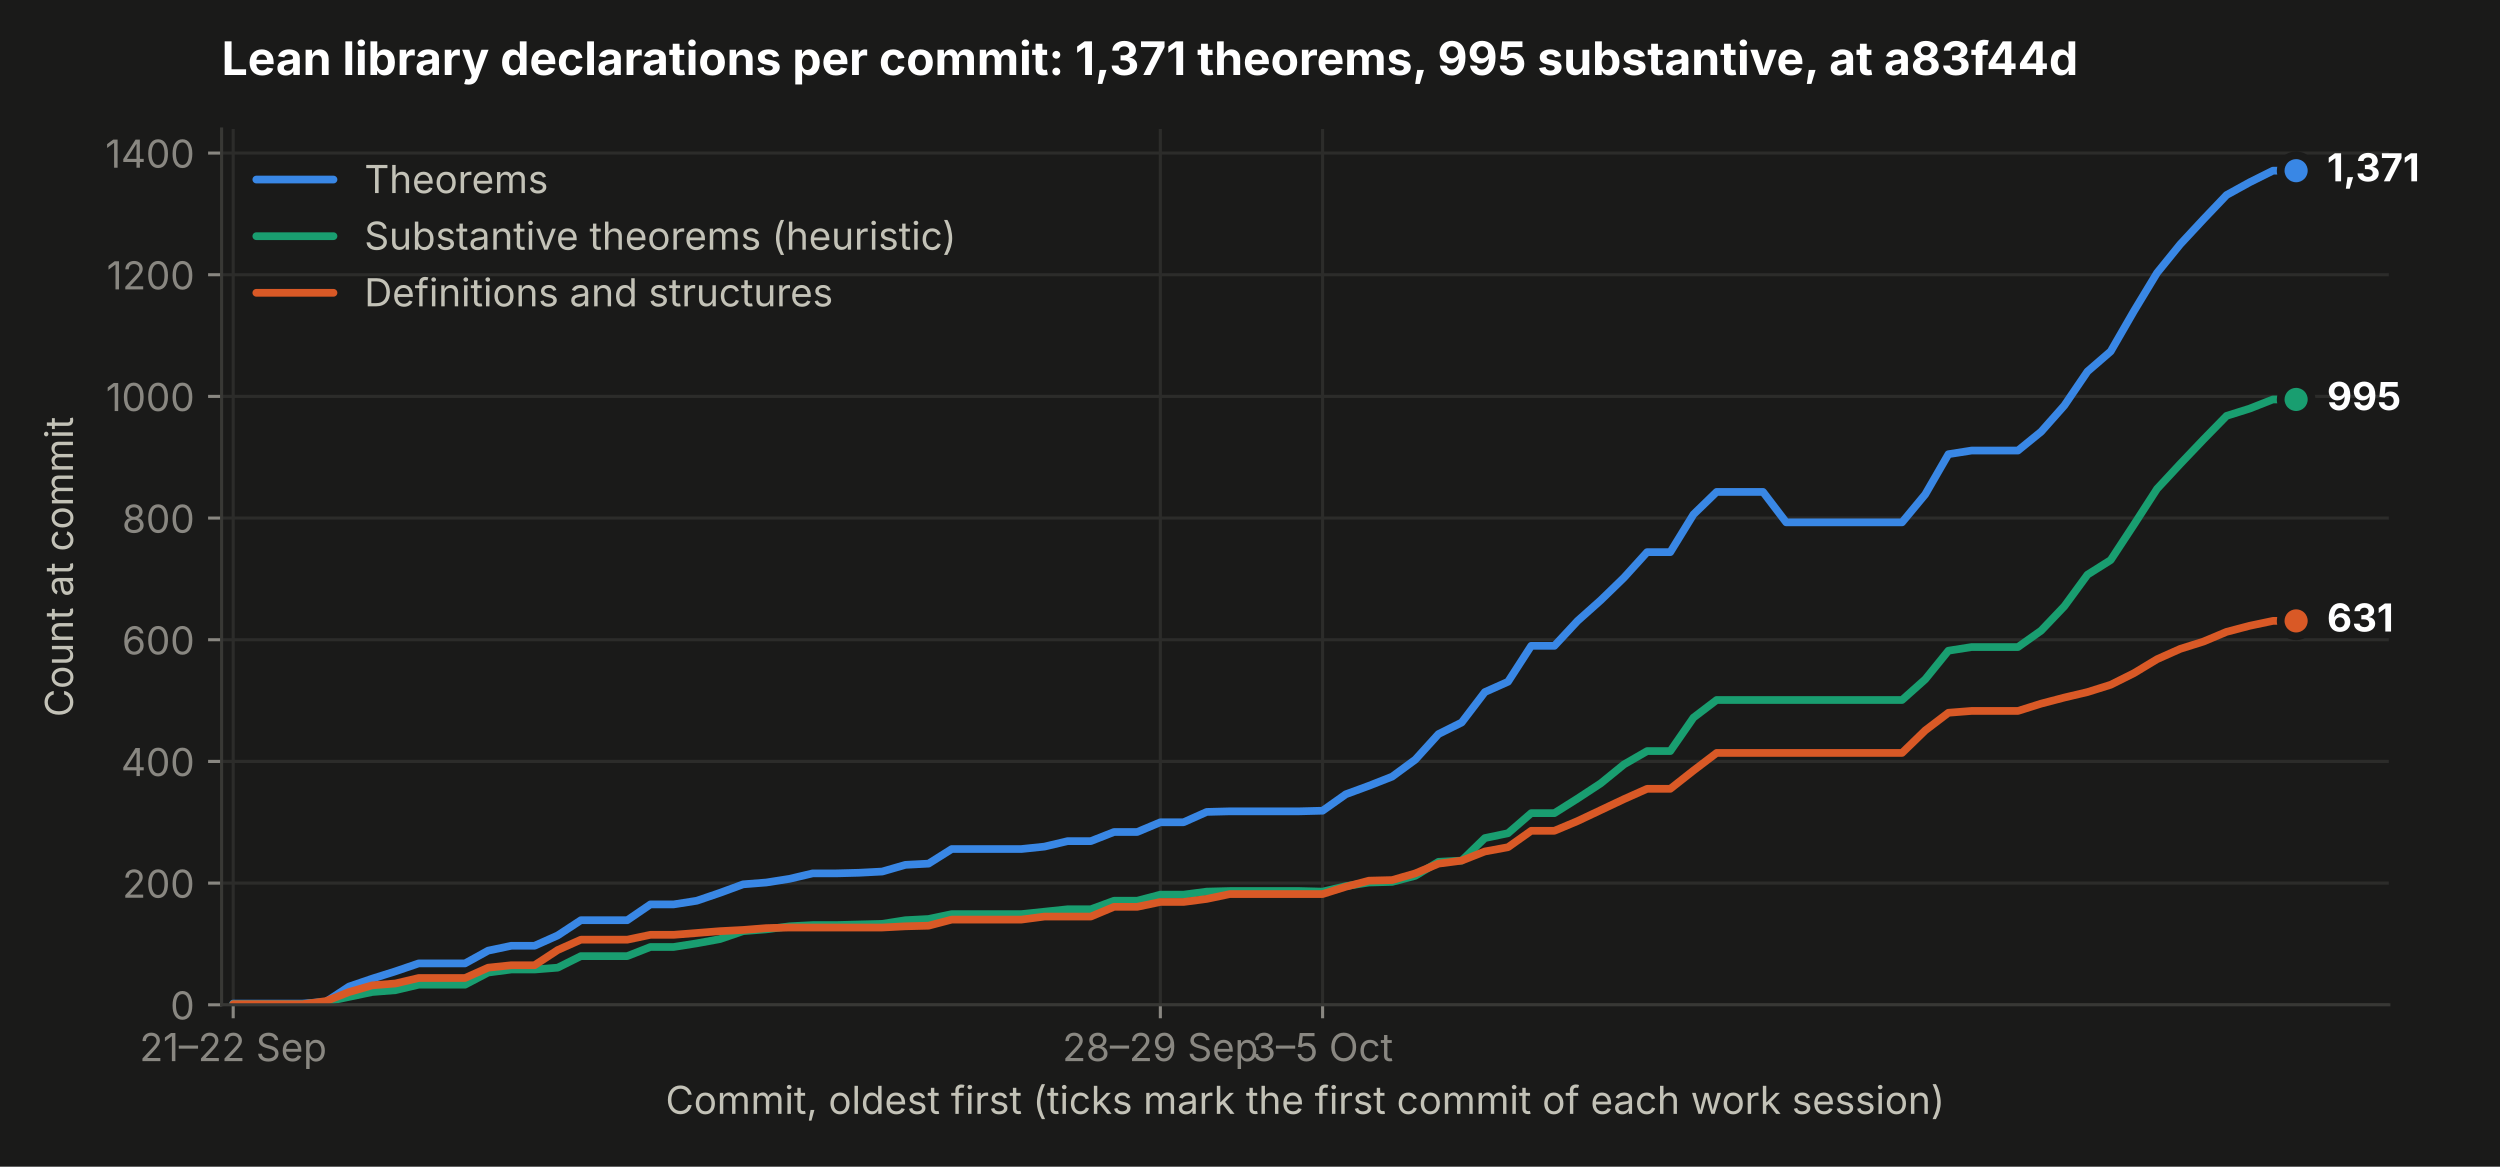
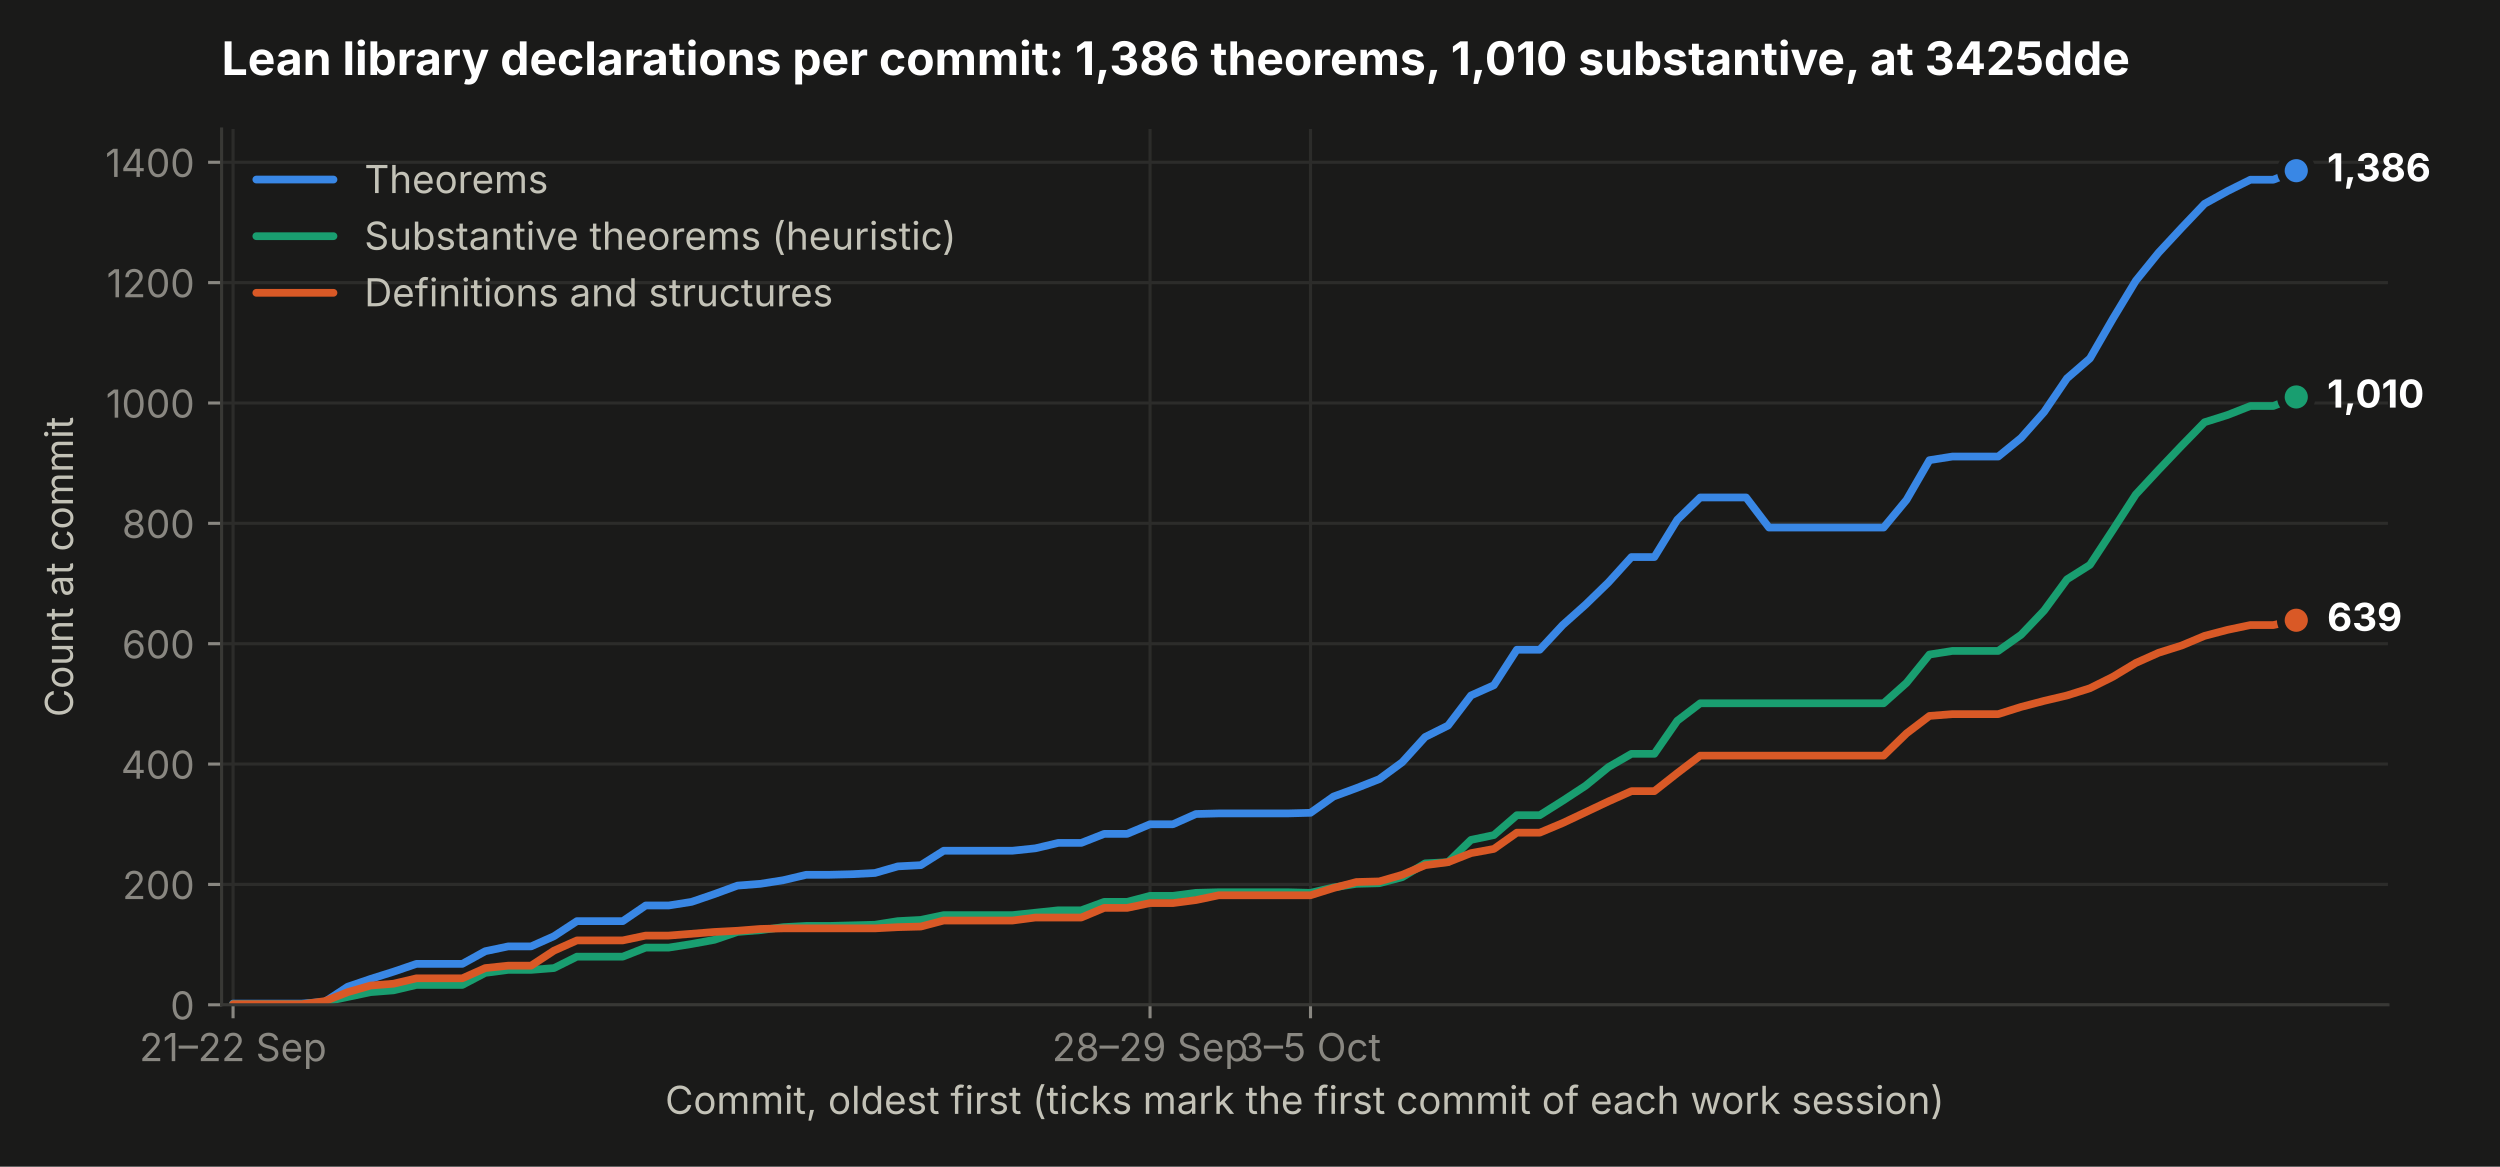
<svg xmlns="http://www.w3.org/2000/svg" xmlns:xlink="http://www.w3.org/1999/xlink" width="648pt" height="302.4pt" viewBox="0 0 648 302.4" version="1.1">
  <defs>
    <style type="text/css">*{stroke-linejoin: round; stroke-linecap: butt}</style>
  </defs>
  <g id="figure_1">
    <g id="patch_1">
      <path d="M 0 302.4 L 648 302.4 L 648 0 L 0 0 z " style="fill: #1a1a19" />
    </g>
    <g id="axes_1">
      <g id="patch_2">
-         <path d="M 57.44 260.44 L 619.184 260.44 L 619.184 33.44 L 57.44 33.44 z " style="fill: #1a1a19" />
+         <path d="M 57.44 260.44 L 618.957 260.44 L 618.957 33.44 L 57.44 33.44 z " style="fill: #1a1a19" />
      </g>
      <g id="matplotlib.axis_1">
        <g id="xtick_1">
          <g id="line2d_1">
-             <path d="M 60.444 260.44 L 60.444 33.44 " clip-path="url(#p80b41a624b)" style="fill: none; stroke: #2c2c2a; stroke-width: 0.8; stroke-linecap: square" />
+             <path d="M 60.411 260.44 L 60.411 33.44 " clip-path="url(#p33387b70e7)" style="fill: none; stroke: #2c2c2a; stroke-width: 0.8; stroke-linecap: square" />
          </g>
          <g id="line2d_2">
            <defs>
              <path id="m02e6627c96" d="M 0 0 L 0 3.5 " style="stroke: #898781; stroke-width: 0.8" />
            </defs>
            <g>
-               <use xlink:href="#m02e6627c96" x="60.444" y="260.44" style="fill: #898781; stroke: #898781; stroke-width: 0.8" />
+               <use xlink:href="#m02e6627c96" x="60.411" y="260.44" style="fill: #898781; stroke: #898781; stroke-width: 0.8" />
            </g>
          </g>
          <g id="text_1">
-             <text style="font-size: 10px; font-family: 'Inter', 'Helvetica Neue', 'Arial', 'DejaVu Sans', sans-serif; text-anchor: middle; fill: #898781" x="60.444" y="275.038" transform="rotate(-0 60.44398 275.0384)">21–22 Sep</text>
+             <text style="font-size: 10px; font-family: 'Inter', 'Helvetica Neue', 'Arial', 'DejaVu Sans', sans-serif; text-anchor: middle; fill: #898781" x="60.411" y="275.038" transform="rotate(-0 60.41099 275.0384)">21–22 Sep</text>
          </g>
        </g>
        <g id="xtick_2">
          <g id="line2d_3">
-             <path d="M 300.762 260.44 L 300.762 33.44 " clip-path="url(#p80b41a624b)" style="fill: none; stroke: #2c2c2a; stroke-width: 0.8; stroke-linecap: square" />
+             <path d="M 298.09 260.44 L 298.09 33.44 " clip-path="url(#p33387b70e7)" style="fill: none; stroke: #2c2c2a; stroke-width: 0.8; stroke-linecap: square" />
          </g>
          <g id="line2d_4">
            <g>
-               <use xlink:href="#m02e6627c96" x="300.762" y="260.44" style="fill: #898781; stroke: #898781; stroke-width: 0.8" />
+               <use xlink:href="#m02e6627c96" x="298.09" y="260.44" style="fill: #898781; stroke: #898781; stroke-width: 0.8" />
            </g>
          </g>
          <g id="text_2">
-             <text style="font-size: 10px; font-family: 'Inter', 'Helvetica Neue', 'Arial', 'DejaVu Sans', sans-serif; text-anchor: middle; fill: #898781" x="300.762" y="275.038" transform="rotate(-0 300.7625 275.0384)">28–29 Sep</text>
+             <text style="font-size: 10px; font-family: 'Inter', 'Helvetica Neue', 'Arial', 'DejaVu Sans', sans-serif; text-anchor: middle; fill: #898781" x="298.09" y="275.038" transform="rotate(-0 298.0902 275.0384)">28–29 Sep</text>
          </g>
        </g>
        <g id="xtick_3">
          <g id="line2d_5">
-             <path d="M 342.818 260.44 L 342.818 33.44 " clip-path="url(#p80b41a624b)" style="fill: none; stroke: #2c2c2a; stroke-width: 0.8; stroke-linecap: square" />
+             <path d="M 339.684 260.44 L 339.684 33.44 " clip-path="url(#p33387b70e7)" style="fill: none; stroke: #2c2c2a; stroke-width: 0.8; stroke-linecap: square" />
          </g>
          <g id="line2d_6">
            <g>
-               <use xlink:href="#m02e6627c96" x="342.818" y="260.44" style="fill: #898781; stroke: #898781; stroke-width: 0.8" />
+               <use xlink:href="#m02e6627c96" x="339.684" y="260.44" style="fill: #898781; stroke: #898781; stroke-width: 0.8" />
            </g>
          </g>
          <g id="text_3">
-             <text style="font-size: 10px; font-family: 'Inter', 'Helvetica Neue', 'Arial', 'DejaVu Sans', sans-serif; text-anchor: middle; fill: #898781" x="342.818" y="275.038" transform="rotate(-0 342.8182 275.0384)">3–5 Oct</text>
+             <text style="font-size: 10px; font-family: 'Inter', 'Helvetica Neue', 'Arial', 'DejaVu Sans', sans-serif; text-anchor: middle; fill: #898781" x="339.684" y="275.038" transform="rotate(-0 339.6841 275.0384)">3–5 Oct</text>
          </g>
        </g>
        <g id="text_4">
-           <text style="font-size: 10px; font-family: 'Inter', 'Helvetica Neue', 'Arial', 'DejaVu Sans', sans-serif; text-anchor: middle; fill: #c3c2b7" x="338.312" y="288.717" transform="rotate(-0 338.3122 288.7166)">Commit, oldest first (ticks mark the first commit of each work session)</text>
+           <text style="font-size: 10px; font-family: 'Inter', 'Helvetica Neue', 'Arial', 'DejaVu Sans', sans-serif; text-anchor: middle; fill: #c3c2b7" x="338.199" y="288.717" transform="rotate(-0 338.1986 288.7166)">Commit, oldest first (ticks mark the first commit of each work session)</text>
        </g>
      </g>
      <g id="matplotlib.axis_2">
        <g id="ytick_1">
          <g id="line2d_7">
-             <path d="M 57.44 260.44 L 619.184 260.44 " clip-path="url(#p80b41a624b)" style="fill: none; stroke: #2c2c2a; stroke-width: 0.8; stroke-linecap: square" />
+             <path d="M 57.44 260.44 L 618.957 260.44 " clip-path="url(#p33387b70e7)" style="fill: none; stroke: #2c2c2a; stroke-width: 0.8; stroke-linecap: square" />
          </g>
          <g id="line2d_8">
            <defs>
              <path id="mba09e6026b" d="M 0 0 L -3.5 0 " style="stroke: #898781; stroke-width: 0.8" />
            </defs>
            <g>
              <use xlink:href="#mba09e6026b" x="57.44" y="260.44" style="fill: #898781; stroke: #898781; stroke-width: 0.8" />
            </g>
          </g>
          <g id="text_5">
            <text style="font-size: 10px; font-family: 'Inter', 'Helvetica Neue', 'Arial', 'DejaVu Sans', sans-serif; text-anchor: end; fill: #898781" x="50.44" y="264.239" transform="rotate(-0 50.44 264.2392)">0</text>
          </g>
        </g>
        <g id="ytick_2">
          <g id="line2d_9">
-             <path d="M 57.44 228.901 L 619.184 228.901 " clip-path="url(#p80b41a624b)" style="fill: none; stroke: #2c2c2a; stroke-width: 0.8; stroke-linecap: square" />
+             <path d="M 57.44 229.243 L 618.957 229.243 " clip-path="url(#p33387b70e7)" style="fill: none; stroke: #2c2c2a; stroke-width: 0.8; stroke-linecap: square" />
          </g>
          <g id="line2d_10">
            <g>
-               <use xlink:href="#mba09e6026b" x="57.44" y="228.901" style="fill: #898781; stroke: #898781; stroke-width: 0.8" />
+               <use xlink:href="#mba09e6026b" x="57.44" y="229.243" style="fill: #898781; stroke: #898781; stroke-width: 0.8" />
            </g>
          </g>
          <g id="text_6">
-             <text style="font-size: 10px; font-family: 'Inter', 'Helvetica Neue', 'Arial', 'DejaVu Sans', sans-serif; text-anchor: end; fill: #898781" x="50.44" y="232.7" transform="rotate(-0 50.44 232.7005)">200</text>
+             <text style="font-size: 10px; font-family: 'Inter', 'Helvetica Neue', 'Arial', 'DejaVu Sans', sans-serif; text-anchor: end; fill: #898781" x="50.44" y="233.042" transform="rotate(-0 50.44 233.0418)">200</text>
          </g>
        </g>
        <g id="ytick_3">
          <g id="line2d_11">
-             <path d="M 57.44 197.363 L 619.184 197.363 " clip-path="url(#p80b41a624b)" style="fill: none; stroke: #2c2c2a; stroke-width: 0.8; stroke-linecap: square" />
+             <path d="M 57.44 198.045 L 618.957 198.045 " clip-path="url(#p33387b70e7)" style="fill: none; stroke: #2c2c2a; stroke-width: 0.8; stroke-linecap: square" />
          </g>
          <g id="line2d_12">
            <g>
-               <use xlink:href="#mba09e6026b" x="57.44" y="197.363" style="fill: #898781; stroke: #898781; stroke-width: 0.8" />
+               <use xlink:href="#mba09e6026b" x="57.44" y="198.045" style="fill: #898781; stroke: #898781; stroke-width: 0.8" />
            </g>
          </g>
          <g id="text_7">
-             <text style="font-size: 10px; font-family: 'Inter', 'Helvetica Neue', 'Arial', 'DejaVu Sans', sans-serif; text-anchor: end; fill: #898781" x="50.44" y="201.162" transform="rotate(-0 50.44 201.1618)">400</text>
+             <text style="font-size: 10px; font-family: 'Inter', 'Helvetica Neue', 'Arial', 'DejaVu Sans', sans-serif; text-anchor: end; fill: #898781" x="50.44" y="201.844" transform="rotate(-0 50.44 201.8444)">400</text>
          </g>
        </g>
        <g id="ytick_4">
          <g id="line2d_13">
-             <path d="M 57.44 165.824 L 619.184 165.824 " clip-path="url(#p80b41a624b)" style="fill: none; stroke: #2c2c2a; stroke-width: 0.8; stroke-linecap: square" />
+             <path d="M 57.44 166.848 L 618.957 166.848 " clip-path="url(#p33387b70e7)" style="fill: none; stroke: #2c2c2a; stroke-width: 0.8; stroke-linecap: square" />
          </g>
          <g id="line2d_14">
            <g>
-               <use xlink:href="#mba09e6026b" x="57.44" y="165.824" style="fill: #898781; stroke: #898781; stroke-width: 0.8" />
+               <use xlink:href="#mba09e6026b" x="57.44" y="166.848" style="fill: #898781; stroke: #898781; stroke-width: 0.8" />
            </g>
          </g>
          <g id="text_8">
-             <text style="font-size: 10px; font-family: 'Inter', 'Helvetica Neue', 'Arial', 'DejaVu Sans', sans-serif; text-anchor: end; fill: #898781" x="50.44" y="169.623" transform="rotate(-0 50.44 169.623)">600</text>
+             <text style="font-size: 10px; font-family: 'Inter', 'Helvetica Neue', 'Arial', 'DejaVu Sans', sans-serif; text-anchor: end; fill: #898781" x="50.44" y="170.647" transform="rotate(-0 50.44 170.6471)">600</text>
          </g>
        </g>
        <g id="ytick_5">
          <g id="line2d_15">
-             <path d="M 57.44 134.285 L 619.184 134.285 " clip-path="url(#p80b41a624b)" style="fill: none; stroke: #2c2c2a; stroke-width: 0.8; stroke-linecap: square" />
+             <path d="M 57.44 135.65 L 618.957 135.65 " clip-path="url(#p33387b70e7)" style="fill: none; stroke: #2c2c2a; stroke-width: 0.8; stroke-linecap: square" />
          </g>
          <g id="line2d_16">
            <g>
-               <use xlink:href="#mba09e6026b" x="57.44" y="134.285" style="fill: #898781; stroke: #898781; stroke-width: 0.8" />
+               <use xlink:href="#mba09e6026b" x="57.44" y="135.65" style="fill: #898781; stroke: #898781; stroke-width: 0.8" />
            </g>
          </g>
          <g id="text_9">
-             <text style="font-size: 10px; font-family: 'Inter', 'Helvetica Neue', 'Arial', 'DejaVu Sans', sans-serif; text-anchor: end; fill: #898781" x="50.44" y="138.084" transform="rotate(-0 50.44 138.0843)">800</text>
+             <text style="font-size: 10px; font-family: 'Inter', 'Helvetica Neue', 'Arial', 'DejaVu Sans', sans-serif; text-anchor: end; fill: #898781" x="50.44" y="139.45" transform="rotate(-0 50.44 139.4497)">800</text>
          </g>
        </g>
        <g id="ytick_6">
          <g id="line2d_17">
-             <path d="M 57.44 102.746 L 619.184 102.746 " clip-path="url(#p80b41a624b)" style="fill: none; stroke: #2c2c2a; stroke-width: 0.8; stroke-linecap: square" />
+             <path d="M 57.44 104.453 L 618.957 104.453 " clip-path="url(#p33387b70e7)" style="fill: none; stroke: #2c2c2a; stroke-width: 0.8; stroke-linecap: square" />
          </g>
          <g id="line2d_18">
            <g>
-               <use xlink:href="#mba09e6026b" x="57.44" y="102.746" style="fill: #898781; stroke: #898781; stroke-width: 0.8" />
+               <use xlink:href="#mba09e6026b" x="57.44" y="104.453" style="fill: #898781; stroke: #898781; stroke-width: 0.8" />
            </g>
          </g>
          <g id="text_10">
-             <text style="font-size: 10px; font-family: 'Inter', 'Helvetica Neue', 'Arial', 'DejaVu Sans', sans-serif; text-anchor: end; fill: #898781" x="50.44" y="106.546" transform="rotate(-0 50.44 106.5456)">1000</text>
+             <text style="font-size: 10px; font-family: 'Inter', 'Helvetica Neue', 'Arial', 'DejaVu Sans', sans-serif; text-anchor: end; fill: #898781" x="50.44" y="108.252" transform="rotate(-0 50.44 108.2523)">1000</text>
          </g>
        </g>
        <g id="ytick_7">
          <g id="line2d_19">
-             <path d="M 57.44 71.208 L 619.184 71.208 " clip-path="url(#p80b41a624b)" style="fill: none; stroke: #2c2c2a; stroke-width: 0.8; stroke-linecap: square" />
+             <path d="M 57.44 73.256 L 618.957 73.256 " clip-path="url(#p33387b70e7)" style="fill: none; stroke: #2c2c2a; stroke-width: 0.8; stroke-linecap: square" />
          </g>
          <g id="line2d_20">
            <g>
-               <use xlink:href="#mba09e6026b" x="57.44" y="71.208" style="fill: #898781; stroke: #898781; stroke-width: 0.8" />
+               <use xlink:href="#mba09e6026b" x="57.44" y="73.256" style="fill: #898781; stroke: #898781; stroke-width: 0.8" />
            </g>
          </g>
          <g id="text_11">
-             <text style="font-size: 10px; font-family: 'Inter', 'Helvetica Neue', 'Arial', 'DejaVu Sans', sans-serif; text-anchor: end; fill: #898781" x="50.44" y="75.007" transform="rotate(-0 50.44 75.00685)">1200</text>
+             <text style="font-size: 10px; font-family: 'Inter', 'Helvetica Neue', 'Arial', 'DejaVu Sans', sans-serif; text-anchor: end; fill: #898781" x="50.44" y="77.055" transform="rotate(-0 50.44 77.05489)">1200</text>
          </g>
        </g>
        <g id="ytick_8">
          <g id="line2d_21">
-             <path d="M 57.44 39.669 L 619.184 39.669 " clip-path="url(#p80b41a624b)" style="fill: none; stroke: #2c2c2a; stroke-width: 0.8; stroke-linecap: square" />
+             <path d="M 57.44 42.058 L 618.957 42.058 " clip-path="url(#p33387b70e7)" style="fill: none; stroke: #2c2c2a; stroke-width: 0.8; stroke-linecap: square" />
          </g>
          <g id="line2d_22">
            <g>
-               <use xlink:href="#mba09e6026b" x="57.44" y="39.669" style="fill: #898781; stroke: #898781; stroke-width: 0.8" />
+               <use xlink:href="#mba09e6026b" x="57.44" y="42.058" style="fill: #898781; stroke: #898781; stroke-width: 0.8" />
            </g>
          </g>
          <g id="text_12">
-             <text style="font-size: 10px; font-family: 'Inter', 'Helvetica Neue', 'Arial', 'DejaVu Sans', sans-serif; text-anchor: end; fill: #898781" x="50.44" y="43.468" transform="rotate(-0 50.44 43.46812)">1400</text>
+             <text style="font-size: 10px; font-family: 'Inter', 'Helvetica Neue', 'Arial', 'DejaVu Sans', sans-serif; text-anchor: end; fill: #898781" x="50.44" y="45.857" transform="rotate(-0 50.44 45.8575)">1400</text>
          </g>
        </g>
        <g id="text_13">
          <text style="font-size: 10px; font-family: 'Inter', 'Helvetica Neue', 'Arial', 'DejaVu Sans', sans-serif; text-anchor: middle; fill: #c3c2b7" x="18.91" y="146.94" transform="rotate(-90 18.91031 146.94)">Count at commit</text>
        </g>
      </g>
      <g id="line2d_23">
-         <path d="M 60.444 260.125 L 66.452 260.125 L 72.46 260.125 L 78.468 260.125 L 84.476 259.652 L 90.484 255.709 L 96.492 253.659 L 102.5 251.767 L 108.508 249.717 L 114.516 249.717 L 120.524 249.717 L 126.532 246.405 L 132.54 245.144 L 138.547 245.144 L 144.555 242.463 L 150.563 238.521 L 156.571 238.521 L 162.579 238.521 L 168.587 234.421 L 174.595 234.421 L 180.603 233.474 L 186.611 231.424 L 192.619 229.217 L 198.627 228.744 L 204.635 227.797 L 210.643 226.378 L 216.651 226.378 L 222.659 226.22 L 228.667 225.905 L 234.675 224.17 L 240.683 223.855 L 246.691 220.07 L 252.699 220.07 L 258.707 220.07 L 264.715 220.07 L 270.723 219.44 L 276.731 218.02 L 282.739 218.02 L 288.747 215.655 L 294.755 215.655 L 300.762 213.132 L 306.77 213.132 L 312.778 210.451 L 318.786 210.293 L 324.794 210.293 L 330.802 210.293 L 336.81 210.293 L 342.818 210.136 L 348.826 205.878 L 354.834 203.67 L 360.842 201.305 L 366.85 196.889 L 372.858 190.266 L 378.866 187.27 L 384.874 179.385 L 390.882 176.705 L 396.89 167.401 L 402.898 167.401 L 408.906 160.935 L 414.914 155.574 L 420.922 149.739 L 426.93 143.116 L 432.938 143.116 L 438.946 133.339 L 444.954 127.504 L 450.962 127.504 L 456.97 127.504 L 462.977 135.389 L 468.985 135.389 L 474.993 135.389 L 481.001 135.389 L 487.009 135.389 L 493.017 135.389 L 499.025 128.135 L 505.033 117.727 L 511.041 116.781 L 517.049 116.781 L 523.057 116.781 L 529.065 111.893 L 535.073 105.112 L 541.081 96.281 L 547.089 91.077 L 553.097 80.669 L 559.105 70.735 L 565.113 63.323 L 571.121 56.858 L 577.129 50.55 L 583.137 47.238 L 589.145 44.242 L 595.153 44.242 " clip-path="url(#p80b41a624b)" style="fill: none; stroke: #3987e5; stroke-width: 2; stroke-linecap: round" />
+         <path d="M 60.411 260.128 L 66.353 260.128 L 72.295 260.128 L 78.237 260.128 L 84.179 259.66 L 90.121 255.76 L 96.063 253.733 L 102.005 251.861 L 107.947 249.833 L 113.889 249.833 L 119.831 249.833 L 125.773 246.557 L 131.715 245.309 L 137.657 245.309 L 143.599 242.657 L 149.541 238.758 L 155.483 238.758 L 161.425 238.758 L 167.367 234.702 L 173.309 234.702 L 179.251 233.766 L 185.193 231.738 L 191.135 229.555 L 197.077 229.087 L 203.019 228.151 L 208.96 226.747 L 214.902 226.747 L 220.844 226.591 L 226.786 226.279 L 232.728 224.563 L 238.67 224.251 L 244.612 220.507 L 250.554 220.507 L 256.496 220.507 L 262.438 220.507 L 268.38 219.883 L 274.322 218.48 L 280.264 218.48 L 286.206 216.14 L 292.148 216.14 L 298.09 213.644 L 304.032 213.644 L 309.974 210.992 L 315.916 210.836 L 321.858 210.836 L 327.8 210.836 L 333.742 210.836 L 339.684 210.68 L 345.626 206.469 L 351.568 204.285 L 357.51 201.945 L 363.452 197.577 L 369.394 191.026 L 375.336 188.062 L 381.278 180.263 L 387.22 177.611 L 393.162 168.408 L 399.104 168.408 L 405.046 162.012 L 410.988 156.709 L 416.93 150.937 L 422.872 144.386 L 428.814 144.386 L 434.756 134.715 L 440.698 128.943 L 446.64 128.943 L 452.582 128.943 L 458.524 136.742 L 464.466 136.742 L 470.408 136.742 L 476.35 136.742 L 482.292 136.742 L 488.234 136.742 L 494.176 129.567 L 500.118 119.272 L 506.06 118.336 L 512.001 118.336 L 517.943 118.336 L 523.885 113.5 L 529.827 106.793 L 535.769 98.058 L 541.711 92.91 L 547.653 82.615 L 553.595 72.788 L 559.537 65.456 L 565.479 59.061 L 571.421 52.821 L 577.363 49.546 L 583.305 46.582 L 589.247 46.582 L 595.189 44.242 " clip-path="url(#p33387b70e7)" style="fill: none; stroke: #3987e5; stroke-width: 2; stroke-linecap: round" />
      </g>
      <g id="line2d_24">
        <defs>
          <path id="mac1dc9c99d" d="M 0 4 C 1.061 4 2.078 3.579 2.828 2.828 C 3.579 2.078 4 1.061 4 0 C 4 -1.061 3.579 -2.078 2.828 -2.828 C 2.078 -3.579 1.061 -4 0 -4 C -1.061 -4 -2.078 -3.579 -2.828 -2.828 C -3.579 -2.078 -4 -1.061 -4 0 C -4 1.061 -3.579 2.078 -2.828 2.828 C -2.078 3.579 -1.061 4 0 4 z " style="stroke: #1a1a19; stroke-width: 2" />
        </defs>
-         <g clip-path="url(#p80b41a624b)">
-           <use xlink:href="#mac1dc9c99d" x="595.153" y="44.242" style="fill: #3987e5; stroke: #1a1a19; stroke-width: 2" />
+         <g clip-path="url(#p33387b70e7)">
+           <use xlink:href="#mac1dc9c99d" x="595.189" y="44.242" style="fill: #3987e5; stroke: #1a1a19; stroke-width: 2" />
        </g>
      </g>
      <g id="line2d_25">
-         <path d="M 60.444 260.282 L 66.452 260.282 L 72.46 260.282 L 78.468 260.282 L 84.476 259.652 L 90.484 258.39 L 96.492 257.128 L 102.5 256.655 L 108.508 255.236 L 114.516 255.236 L 120.524 255.236 L 126.532 252.082 L 132.54 251.294 L 138.547 251.294 L 144.555 250.821 L 150.563 247.825 L 156.571 247.825 L 162.579 247.825 L 168.587 245.459 L 174.595 245.459 L 180.603 244.513 L 186.611 243.409 L 192.619 241.359 L 198.627 240.886 L 204.635 240.098 L 210.643 239.782 L 216.651 239.782 L 222.659 239.624 L 228.667 239.467 L 234.675 238.521 L 240.683 238.205 L 246.691 236.944 L 252.699 236.944 L 258.707 236.944 L 264.715 236.944 L 270.723 236.313 L 276.731 235.682 L 282.739 235.682 L 288.747 233.474 L 294.755 233.474 L 300.762 231.897 L 306.77 231.897 L 312.778 231.109 L 318.786 230.951 L 324.794 230.951 L 330.802 230.951 L 336.81 230.951 L 342.818 231.109 L 348.826 229.69 L 354.834 228.744 L 360.842 228.586 L 366.85 227.009 L 372.858 223.382 L 378.866 223.067 L 384.874 217.232 L 390.882 215.97 L 396.89 210.767 L 402.898 210.767 L 408.906 206.982 L 414.914 203.04 L 420.922 198.151 L 426.93 194.682 L 432.938 194.682 L 438.946 186.009 L 444.954 181.435 L 450.962 181.435 L 456.97 181.435 L 462.977 181.435 L 468.985 181.435 L 474.993 181.435 L 481.001 181.435 L 487.009 181.435 L 493.017 181.435 L 499.025 176.074 L 505.033 168.662 L 511.041 167.716 L 517.049 167.716 L 523.057 167.716 L 529.065 163.458 L 535.073 157.151 L 541.081 148.951 L 547.089 145.166 L 553.097 136.02 L 559.105 126.716 L 565.113 120.25 L 571.121 113.943 L 577.129 107.793 L 583.137 105.9 L 589.145 103.535 L 595.153 103.535 " clip-path="url(#p80b41a624b)" style="fill: none; stroke: #199e70; stroke-width: 2; stroke-linecap: round" />
+         <path d="M 60.411 260.284 L 66.353 260.284 L 72.295 260.284 L 78.237 260.284 L 84.179 259.66 L 90.121 258.412 L 96.063 257.164 L 102.005 256.696 L 107.947 255.292 L 113.889 255.292 L 119.831 255.292 L 125.773 252.173 L 131.715 251.393 L 137.657 251.393 L 143.599 250.925 L 149.541 247.961 L 155.483 247.961 L 161.425 247.961 L 167.367 245.621 L 173.309 245.621 L 179.251 244.685 L 185.193 243.593 L 191.135 241.566 L 197.077 241.098 L 203.019 240.318 L 208.96 240.006 L 214.902 240.006 L 220.844 239.85 L 226.786 239.694 L 232.728 238.758 L 238.67 238.446 L 244.612 237.198 L 250.554 237.198 L 256.496 237.198 L 262.438 237.198 L 268.38 236.574 L 274.322 235.95 L 280.264 235.95 L 286.206 233.766 L 292.148 233.766 L 298.09 232.206 L 304.032 232.206 L 309.974 231.426 L 315.916 231.27 L 321.858 231.27 L 327.8 231.27 L 333.742 231.27 L 339.684 231.426 L 345.626 230.023 L 351.568 229.087 L 357.51 228.931 L 363.452 227.371 L 369.394 223.783 L 375.336 223.471 L 381.278 217.7 L 387.22 216.452 L 393.162 211.304 L 399.104 211.304 L 405.046 207.56 L 410.988 203.661 L 416.93 198.825 L 422.872 195.393 L 428.814 195.393 L 434.756 186.814 L 440.698 182.291 L 446.64 182.291 L 452.582 182.291 L 458.524 182.291 L 464.466 182.291 L 470.408 182.291 L 476.35 182.291 L 482.292 182.291 L 488.234 182.291 L 494.176 176.987 L 500.118 169.656 L 506.06 168.72 L 512.001 168.72 L 517.943 168.72 L 523.885 164.508 L 529.827 158.269 L 535.769 150.157 L 541.711 146.414 L 547.653 137.366 L 553.595 128.163 L 559.537 121.768 L 565.479 115.528 L 571.421 109.445 L 577.363 107.573 L 583.305 105.233 L 589.247 105.233 L 595.189 102.893 " clip-path="url(#p33387b70e7)" style="fill: none; stroke: #199e70; stroke-width: 2; stroke-linecap: round" />
      </g>
      <g id="line2d_26">
        <defs>
          <path id="m722327b75b" d="M 0 4 C 1.061 4 2.078 3.579 2.828 2.828 C 3.579 2.078 4 1.061 4 0 C 4 -1.061 3.579 -2.078 2.828 -2.828 C 2.078 -3.579 1.061 -4 0 -4 C -1.061 -4 -2.078 -3.579 -2.828 -2.828 C -3.579 -2.078 -4 -1.061 -4 0 C -4 1.061 -3.579 2.078 -2.828 2.828 C -2.078 3.579 -1.061 4 0 4 z " style="stroke: #1a1a19; stroke-width: 2" />
        </defs>
-         <g clip-path="url(#p80b41a624b)">
-           <use xlink:href="#m722327b75b" x="595.153" y="103.535" style="fill: #199e70; stroke: #1a1a19; stroke-width: 2" />
+         <g clip-path="url(#p33387b70e7)">
+           <use xlink:href="#m722327b75b" x="595.189" y="102.893" style="fill: #199e70; stroke: #1a1a19; stroke-width: 2" />
        </g>
      </g>
      <g id="line2d_27">
-         <path d="M 60.444 260.282 L 66.452 260.282 L 72.46 260.282 L 78.468 260.282 L 84.476 259.494 L 90.484 257.128 L 96.492 255.394 L 102.5 254.921 L 108.508 253.501 L 114.516 253.501 L 120.524 253.501 L 126.532 250.821 L 132.54 250.19 L 138.547 250.19 L 144.555 246.248 L 150.563 243.567 L 156.571 243.567 L 162.579 243.567 L 168.587 242.305 L 174.595 242.305 L 180.603 241.832 L 186.611 241.359 L 192.619 241.044 L 198.627 240.571 L 204.635 240.413 L 210.643 240.413 L 216.651 240.413 L 222.659 240.413 L 228.667 240.413 L 234.675 240.098 L 240.683 239.94 L 246.691 238.363 L 252.699 238.363 L 258.707 238.363 L 264.715 238.363 L 270.723 237.574 L 276.731 237.574 L 282.739 237.574 L 288.747 235.051 L 294.755 235.051 L 300.762 233.79 L 306.77 233.79 L 312.778 233.001 L 318.786 231.74 L 324.794 231.74 L 330.802 231.74 L 336.81 231.74 L 342.818 231.74 L 348.826 229.847 L 354.834 228.27 L 360.842 228.113 L 366.85 226.378 L 372.858 223.855 L 378.866 223.067 L 384.874 220.701 L 390.882 219.597 L 396.89 215.34 L 402.898 215.34 L 408.906 212.817 L 414.914 209.978 L 420.922 207.14 L 426.93 204.459 L 432.938 204.459 L 438.946 199.728 L 444.954 195.155 L 450.962 195.155 L 456.97 195.155 L 462.977 195.155 L 468.985 195.155 L 474.993 195.155 L 481.001 195.155 L 487.009 195.155 L 493.017 195.155 L 499.025 189.32 L 505.033 184.747 L 511.041 184.274 L 517.049 184.274 L 523.057 184.274 L 529.065 182.382 L 535.073 180.805 L 541.081 179.385 L 547.089 177.493 L 553.097 174.497 L 559.105 170.87 L 565.113 168.189 L 571.121 166.297 L 577.129 163.774 L 583.137 162.197 L 589.145 160.935 L 595.153 160.935 " clip-path="url(#p80b41a624b)" style="fill: none; stroke: #d95926; stroke-width: 2; stroke-linecap: round" />
+         <path d="M 60.411 260.284 L 66.353 260.284 L 72.295 260.284 L 78.237 260.284 L 84.179 259.504 L 90.121 257.164 L 96.063 255.448 L 102.005 254.98 L 107.947 253.577 L 113.889 253.577 L 119.831 253.577 L 125.773 250.925 L 131.715 250.301 L 137.657 250.301 L 143.599 246.401 L 149.541 243.749 L 155.483 243.749 L 161.425 243.749 L 167.367 242.502 L 173.309 242.502 L 179.251 242.034 L 185.193 241.566 L 191.135 241.254 L 197.077 240.786 L 203.019 240.63 L 208.96 240.63 L 214.902 240.63 L 220.844 240.63 L 226.786 240.63 L 232.728 240.318 L 238.67 240.162 L 244.612 238.602 L 250.554 238.602 L 256.496 238.602 L 262.438 238.602 L 268.38 237.822 L 274.322 237.822 L 280.264 237.822 L 286.206 235.326 L 292.148 235.326 L 298.09 234.078 L 304.032 234.078 L 309.974 233.298 L 315.916 232.05 L 321.858 232.05 L 327.8 232.05 L 333.742 232.05 L 339.684 232.05 L 345.626 230.179 L 351.568 228.619 L 357.51 228.463 L 363.452 226.747 L 369.394 224.251 L 375.336 223.471 L 381.278 221.131 L 387.22 220.039 L 393.162 215.828 L 399.104 215.828 L 405.046 213.332 L 410.988 210.524 L 416.93 207.716 L 422.872 205.065 L 428.814 205.065 L 434.756 200.385 L 440.698 195.861 L 446.64 195.861 L 452.582 195.861 L 458.524 195.861 L 464.466 195.861 L 470.408 195.861 L 476.35 195.861 L 482.292 195.861 L 488.234 195.861 L 494.176 190.09 L 500.118 185.566 L 506.06 185.098 L 512.001 185.098 L 517.943 185.098 L 523.885 183.226 L 529.827 181.667 L 535.769 180.263 L 541.711 178.391 L 547.653 175.427 L 553.595 171.839 L 559.537 169.188 L 565.479 167.316 L 571.421 164.82 L 577.363 163.26 L 583.305 162.012 L 589.247 162.012 L 595.189 160.764 " clip-path="url(#p33387b70e7)" style="fill: none; stroke: #d95926; stroke-width: 2; stroke-linecap: round" />
      </g>
      <g id="line2d_28">
        <defs>
          <path id="mbab71778b5" d="M 0 4 C 1.061 4 2.078 3.579 2.828 2.828 C 3.579 2.078 4 1.061 4 0 C 4 -1.061 3.579 -2.078 2.828 -2.828 C 2.078 -3.579 1.061 -4 0 -4 C -1.061 -4 -2.078 -3.579 -2.828 -2.828 C -3.579 -2.078 -4 -1.061 -4 0 C -4 1.061 -3.579 2.078 -2.828 2.828 C -2.078 3.579 -1.061 4 0 4 z " style="stroke: #1a1a19; stroke-width: 2" />
        </defs>
-         <g clip-path="url(#p80b41a624b)">
-           <use xlink:href="#mbab71778b5" x="595.153" y="160.935" style="fill: #d95926; stroke: #1a1a19; stroke-width: 2" />
+         <g clip-path="url(#p33387b70e7)">
+           <use xlink:href="#mbab71778b5" x="595.189" y="160.764" style="fill: #d95926; stroke: #1a1a19; stroke-width: 2" />
        </g>
      </g>
      <g id="patch_3">
        <path d="M 57.44 260.44 L 57.44 33.44 " style="fill: none; stroke: #383835; stroke-width: 0.8; stroke-linejoin: miter; stroke-linecap: square" />
      </g>
      <g id="patch_4">
-         <path d="M 57.44 260.44 L 619.184 260.44 " style="fill: none; stroke: #383835; stroke-width: 0.8; stroke-linejoin: miter; stroke-linecap: square" />
+         <path d="M 57.44 260.44 L 618.957 260.44 " style="fill: none; stroke: #383835; stroke-width: 0.8; stroke-linejoin: miter; stroke-linecap: square" />
      </g>
      <g id="text_14">
-         <text style="font-weight: 700; font-size: 10px; font-family: 'Inter', 'Helvetica Neue', 'Arial', 'DejaVu Sans', sans-serif; text-anchor: start; fill: #ffffff" x="603.153" y="47.001" transform="rotate(-0 603.1526 47.00139)">1,371</text>
+         <text style="font-weight: 700; font-size: 10px; font-family: 'Inter', 'Helvetica Neue', 'Arial', 'DejaVu Sans', sans-serif; text-anchor: start; fill: #ffffff" x="603.189" y="47.001" transform="rotate(-0 603.1892 47.00147)">1,386</text>
      </g>
      <g id="text_15">
-         <text style="font-weight: 700; font-size: 10px; font-family: 'Inter', 'Helvetica Neue', 'Arial', 'DejaVu Sans', sans-serif; text-anchor: start; fill: #ffffff" x="603.153" y="106.294" transform="rotate(-0 603.1526 106.2942)">995</text>
+         <text style="font-weight: 700; font-size: 10px; font-family: 'Inter', 'Helvetica Neue', 'Arial', 'DejaVu Sans', sans-serif; text-anchor: start; fill: #ffffff" x="603.189" y="105.653" transform="rotate(-0 603.1892 105.6526)">1,010</text>
      </g>
      <g id="text_16">
-         <text style="font-weight: 700; font-size: 10px; font-family: 'Inter', 'Helvetica Neue', 'Arial', 'DejaVu Sans', sans-serif; text-anchor: start; fill: #ffffff" x="603.153" y="163.695" transform="rotate(-0 603.1526 163.6947)">631</text>
+         <text style="font-weight: 700; font-size: 10px; font-family: 'Inter', 'Helvetica Neue', 'Arial', 'DejaVu Sans', sans-serif; text-anchor: start; fill: #ffffff" x="603.189" y="163.524" transform="rotate(-0 603.1892 163.5237)">639</text>
      </g>
      <g id="text_17">
-         <text style="font-weight: 700; font-size: 12px; font-family: 'Inter', 'Helvetica Neue', 'Arial', 'DejaVu Sans', sans-serif; text-anchor: start; fill: #ffffff" x="57.44" y="19.44" transform="rotate(-0 57.44 19.44)">Lean library declarations per commit: 1,371 theorems, 995 substantive, at a83f44d</text>
+         <text style="font-weight: 700; font-size: 12px; font-family: 'Inter', 'Helvetica Neue', 'Arial', 'DejaVu Sans', sans-serif; text-anchor: start; fill: #ffffff" x="57.44" y="19.44" transform="rotate(-0 57.44 19.44)">Lean library declarations per commit: 1,386 theorems, 1,010 substantive, at 3425dde</text>
      </g>
      <g id="legend_1">
        <g id="line2d_29">
          <path d="M 66.44 46.538 L 76.44 46.538 L 86.44 46.538 " style="fill: none; stroke: #3987e5; stroke-width: 2; stroke-linecap: round" />
        </g>
        <g id="text_18">
          <text style="font-size: 10px; font-family: 'Inter', 'Helvetica Neue', 'Arial', 'DejaVu Sans', sans-serif; text-anchor: start; fill: #c3c2b7" x="94.44" y="50.038" transform="rotate(-0 94.44 50.03844)">Theorems</text>
        </g>
        <g id="line2d_30">
          <path d="M 66.44 61.217 L 76.44 61.217 L 86.44 61.217 " style="fill: none; stroke: #199e70; stroke-width: 2; stroke-linecap: round" />
        </g>
        <g id="text_19">
          <text style="font-size: 10px; font-family: 'Inter', 'Helvetica Neue', 'Arial', 'DejaVu Sans', sans-serif; text-anchor: start; fill: #c3c2b7" x="94.44" y="64.717" transform="rotate(-0 94.44 64.71656)">Substantive theorems (heuristic)</text>
        </g>
        <g id="line2d_31">
          <path d="M 66.44 75.895 L 76.44 75.895 L 86.44 75.895 " style="fill: none; stroke: #d95926; stroke-width: 2; stroke-linecap: round" />
        </g>
        <g id="text_20">
          <text style="font-size: 10px; font-family: 'Inter', 'Helvetica Neue', 'Arial', 'DejaVu Sans', sans-serif; text-anchor: start; fill: #c3c2b7" x="94.44" y="79.395" transform="rotate(-0 94.44 79.39469)">Definitions and structures</text>
        </g>
      </g>
    </g>
  </g>
  <defs>
-     <clipPath id="p80b41a624b">
-       <rect x="57.44" y="33.44" width="561.744" height="227" />
+     <clipPath id="p33387b70e7">
+       <rect x="57.44" y="33.44" width="561.517" height="227" />
    </clipPath>
  </defs>
</svg>
